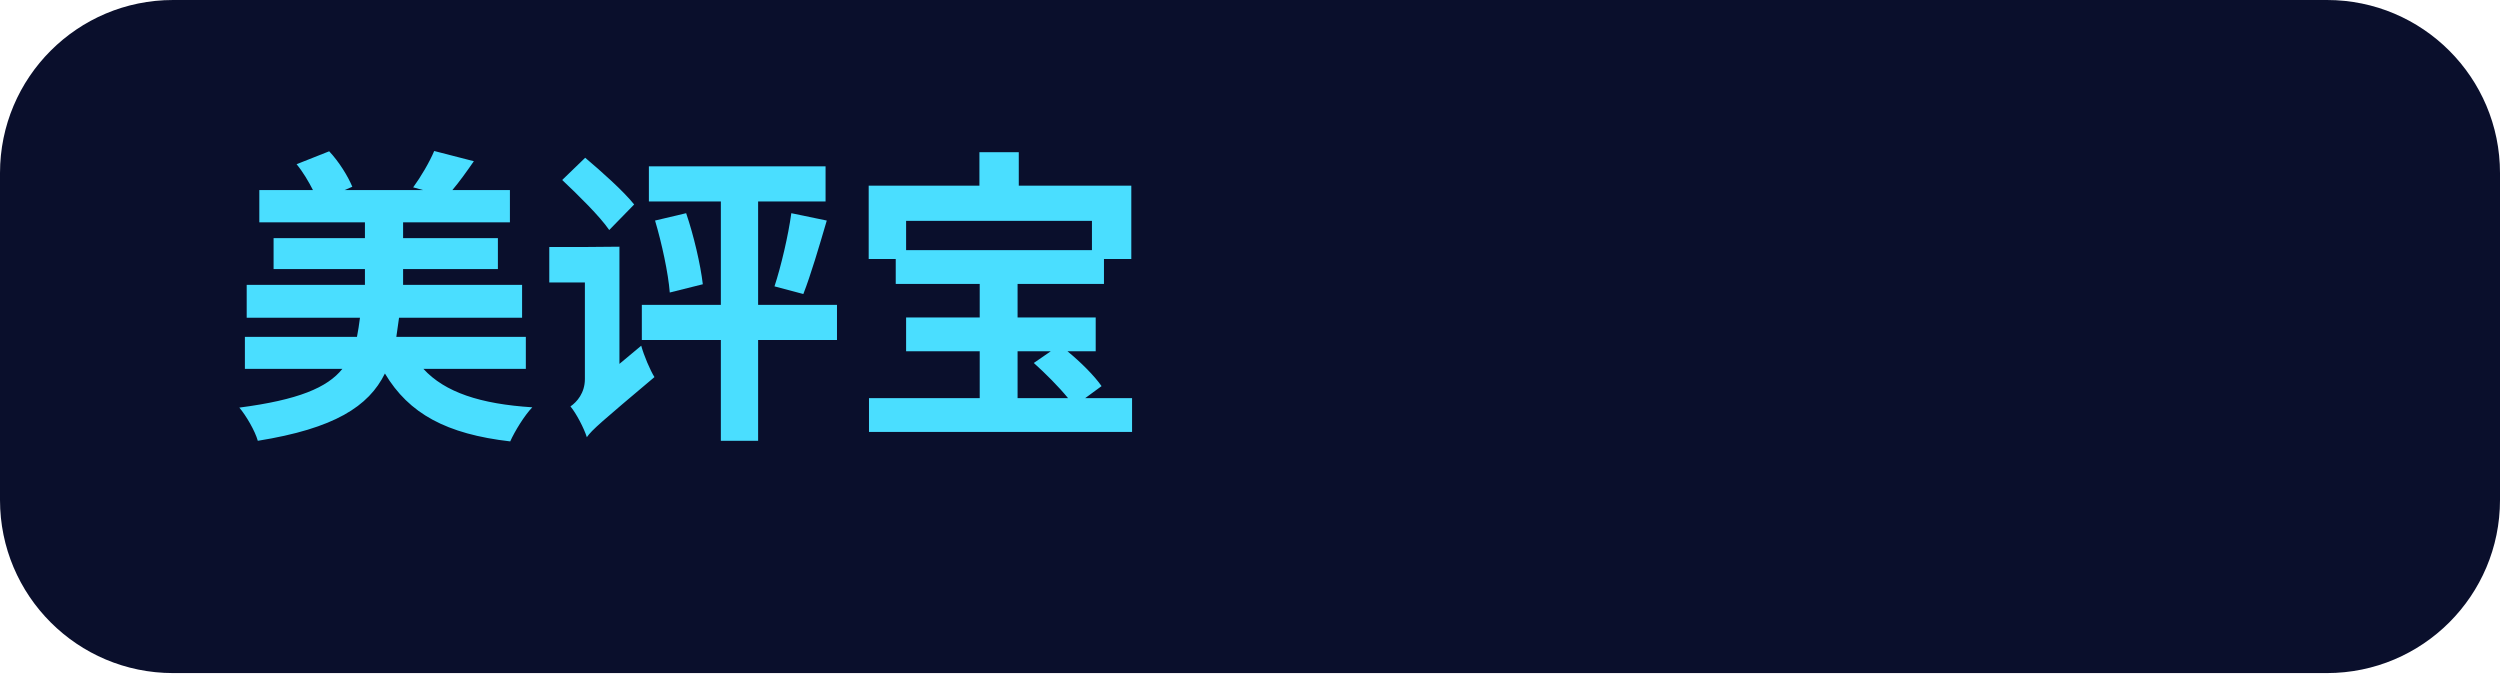
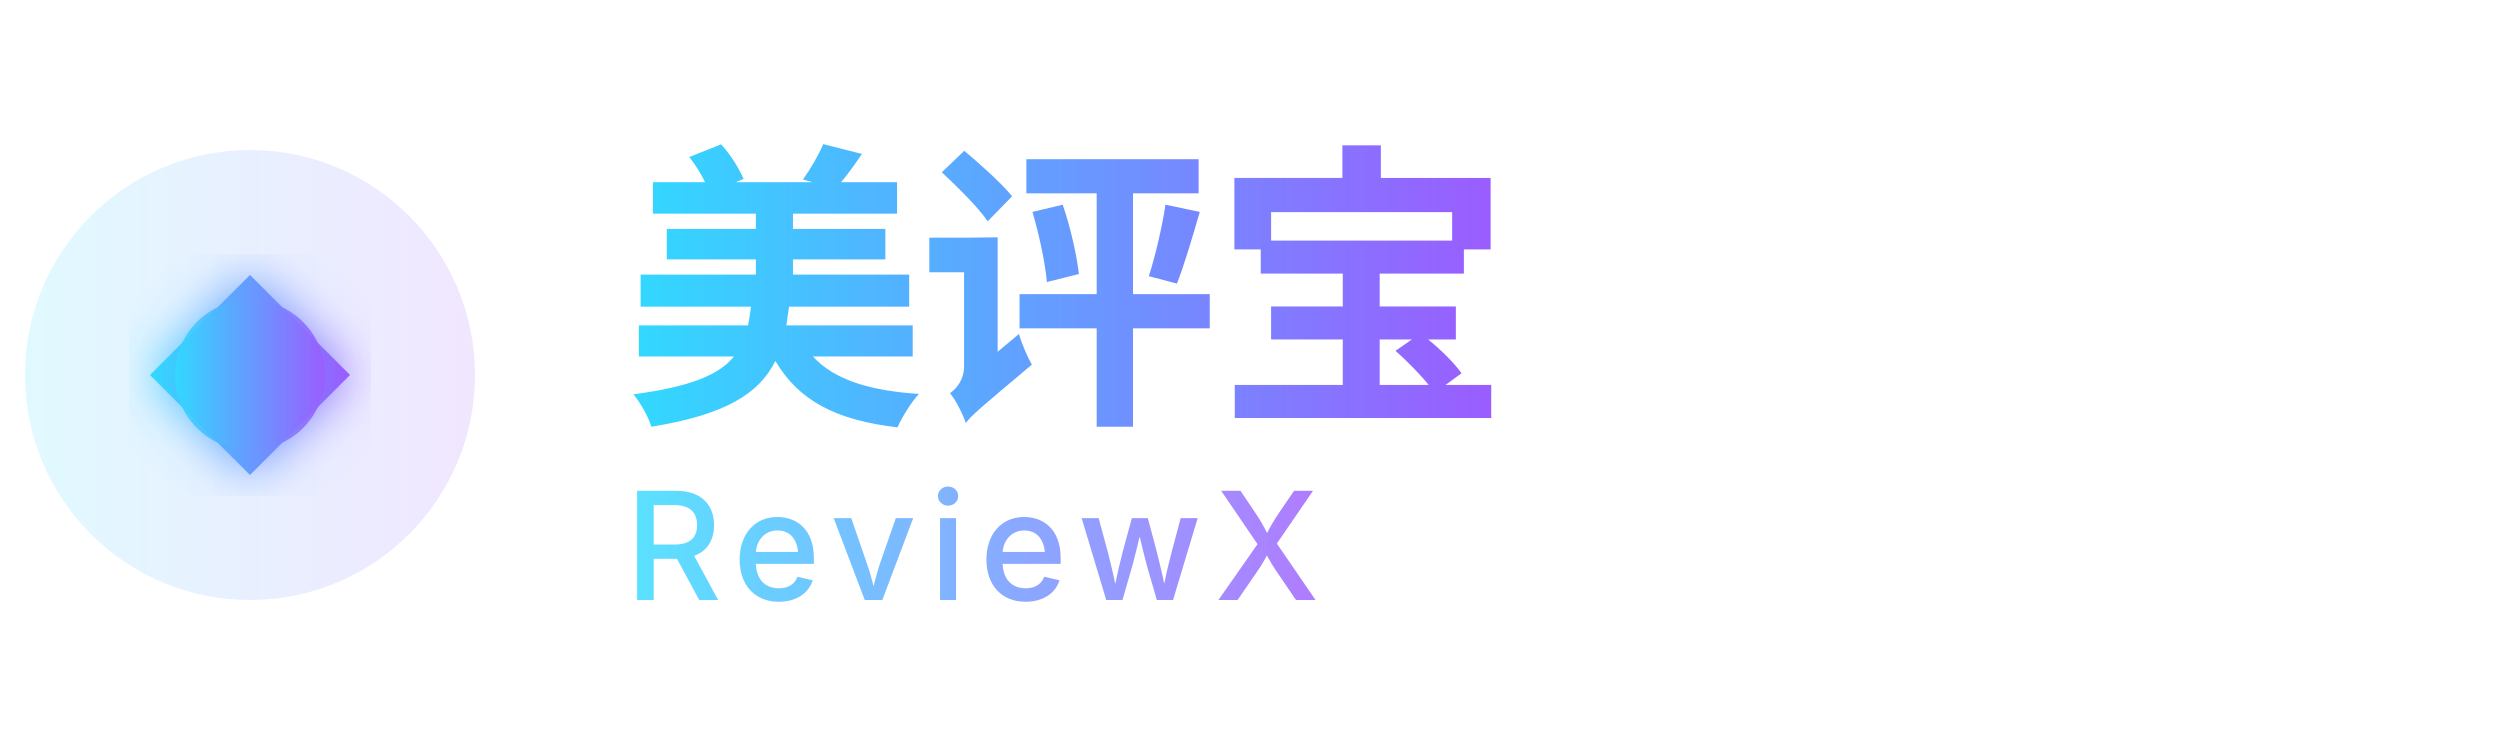
- <svg xmlns="http://www.w3.org/2000/svg" width="260" height="70" viewBox="0 0 260 70">
-   <rect width="260" height="70" rx="18" fill="#0A0F2C" />
-   <text x="24" y="43" font-family="Inter, sans-serif" font-size="32" font-weight="800" fill="#4ADEFF">
+ <svg xmlns="http://www.w3.org/2000/svg" width="200" height="60" viewBox="0 0 200 60">
+   <defs>
+     <linearGradient id="brandGradientDark" x1="0%" y1="0%" x2="100%" y2="0%">
+       <stop offset="0%" style="stop-color:#31D9FF;stop-opacity:1" />
+       <stop offset="100%" style="stop-color:#9B5CFF;stop-opacity:1" />
+     </linearGradient>
+     <filter id="glowDark">
+       <feGaussianBlur stdDeviation="2" result="coloredBlur" />
+       <feMerge>
+         <feMergeNode in="coloredBlur" />
+         <feMergeNode in="SourceGraphic" />
+       </feMerge>
+     </filter>
+   </defs>
+   <g transform="translate(0, 10)">
+     <circle cx="20" cy="20" r="18" fill="url(#brandGradientDark)" opacity="0.15" />
+     <path d="M12 20 L20 12 L28 20 L20 28 Z" fill="url(#brandGradientDark)" filter="url(#glowDark)" />
+     <circle cx="20" cy="20" r="6" fill="url(#brandGradientDark)" opacity="0.9" />
+   </g>
+   <text x="50" y="32" font-family="Inter, 'PingFang SC', sans-serif" font-size="24" font-weight="700" letter-spacing="-0.5px" fill="url(#brandGradientDark)">
    美评宝
  </text>
+   <text x="50" y="48" font-family="Inter, sans-serif" font-size="12" font-weight="500" letter-spacing="1px" fill="url(#brandGradientDark)" opacity="0.8">
+     ReviewX
+   </text>
</svg>
